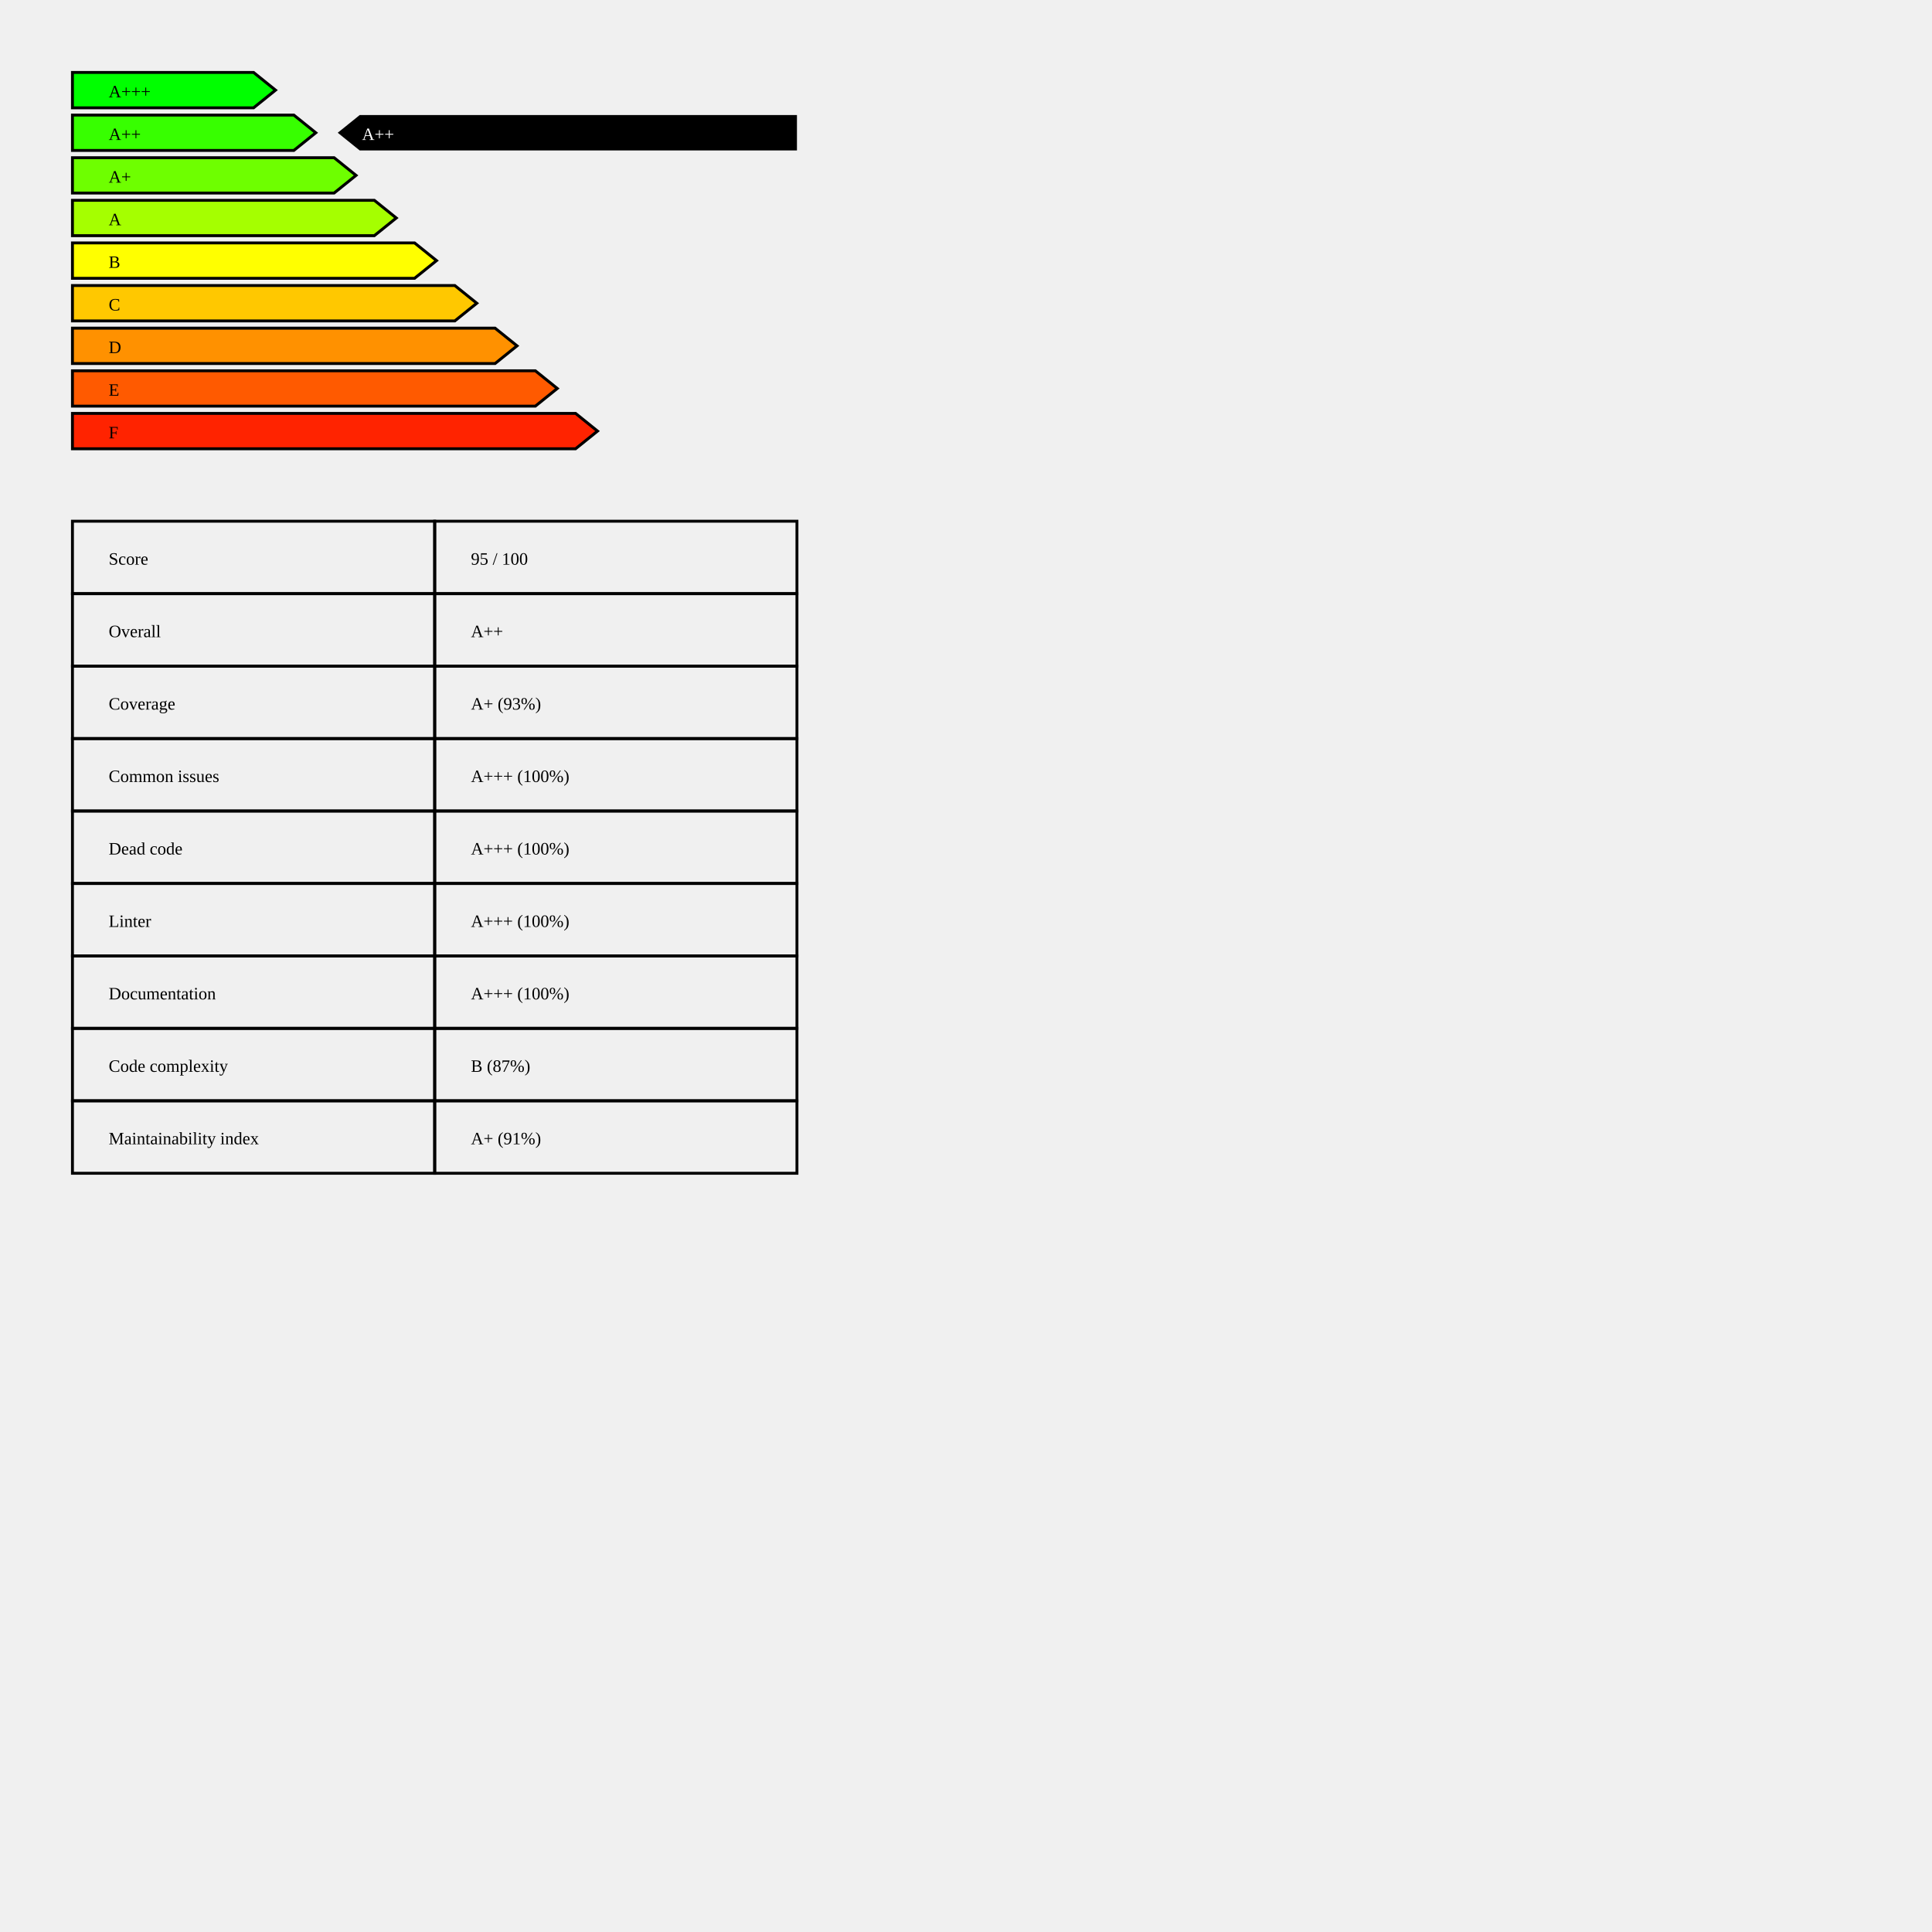
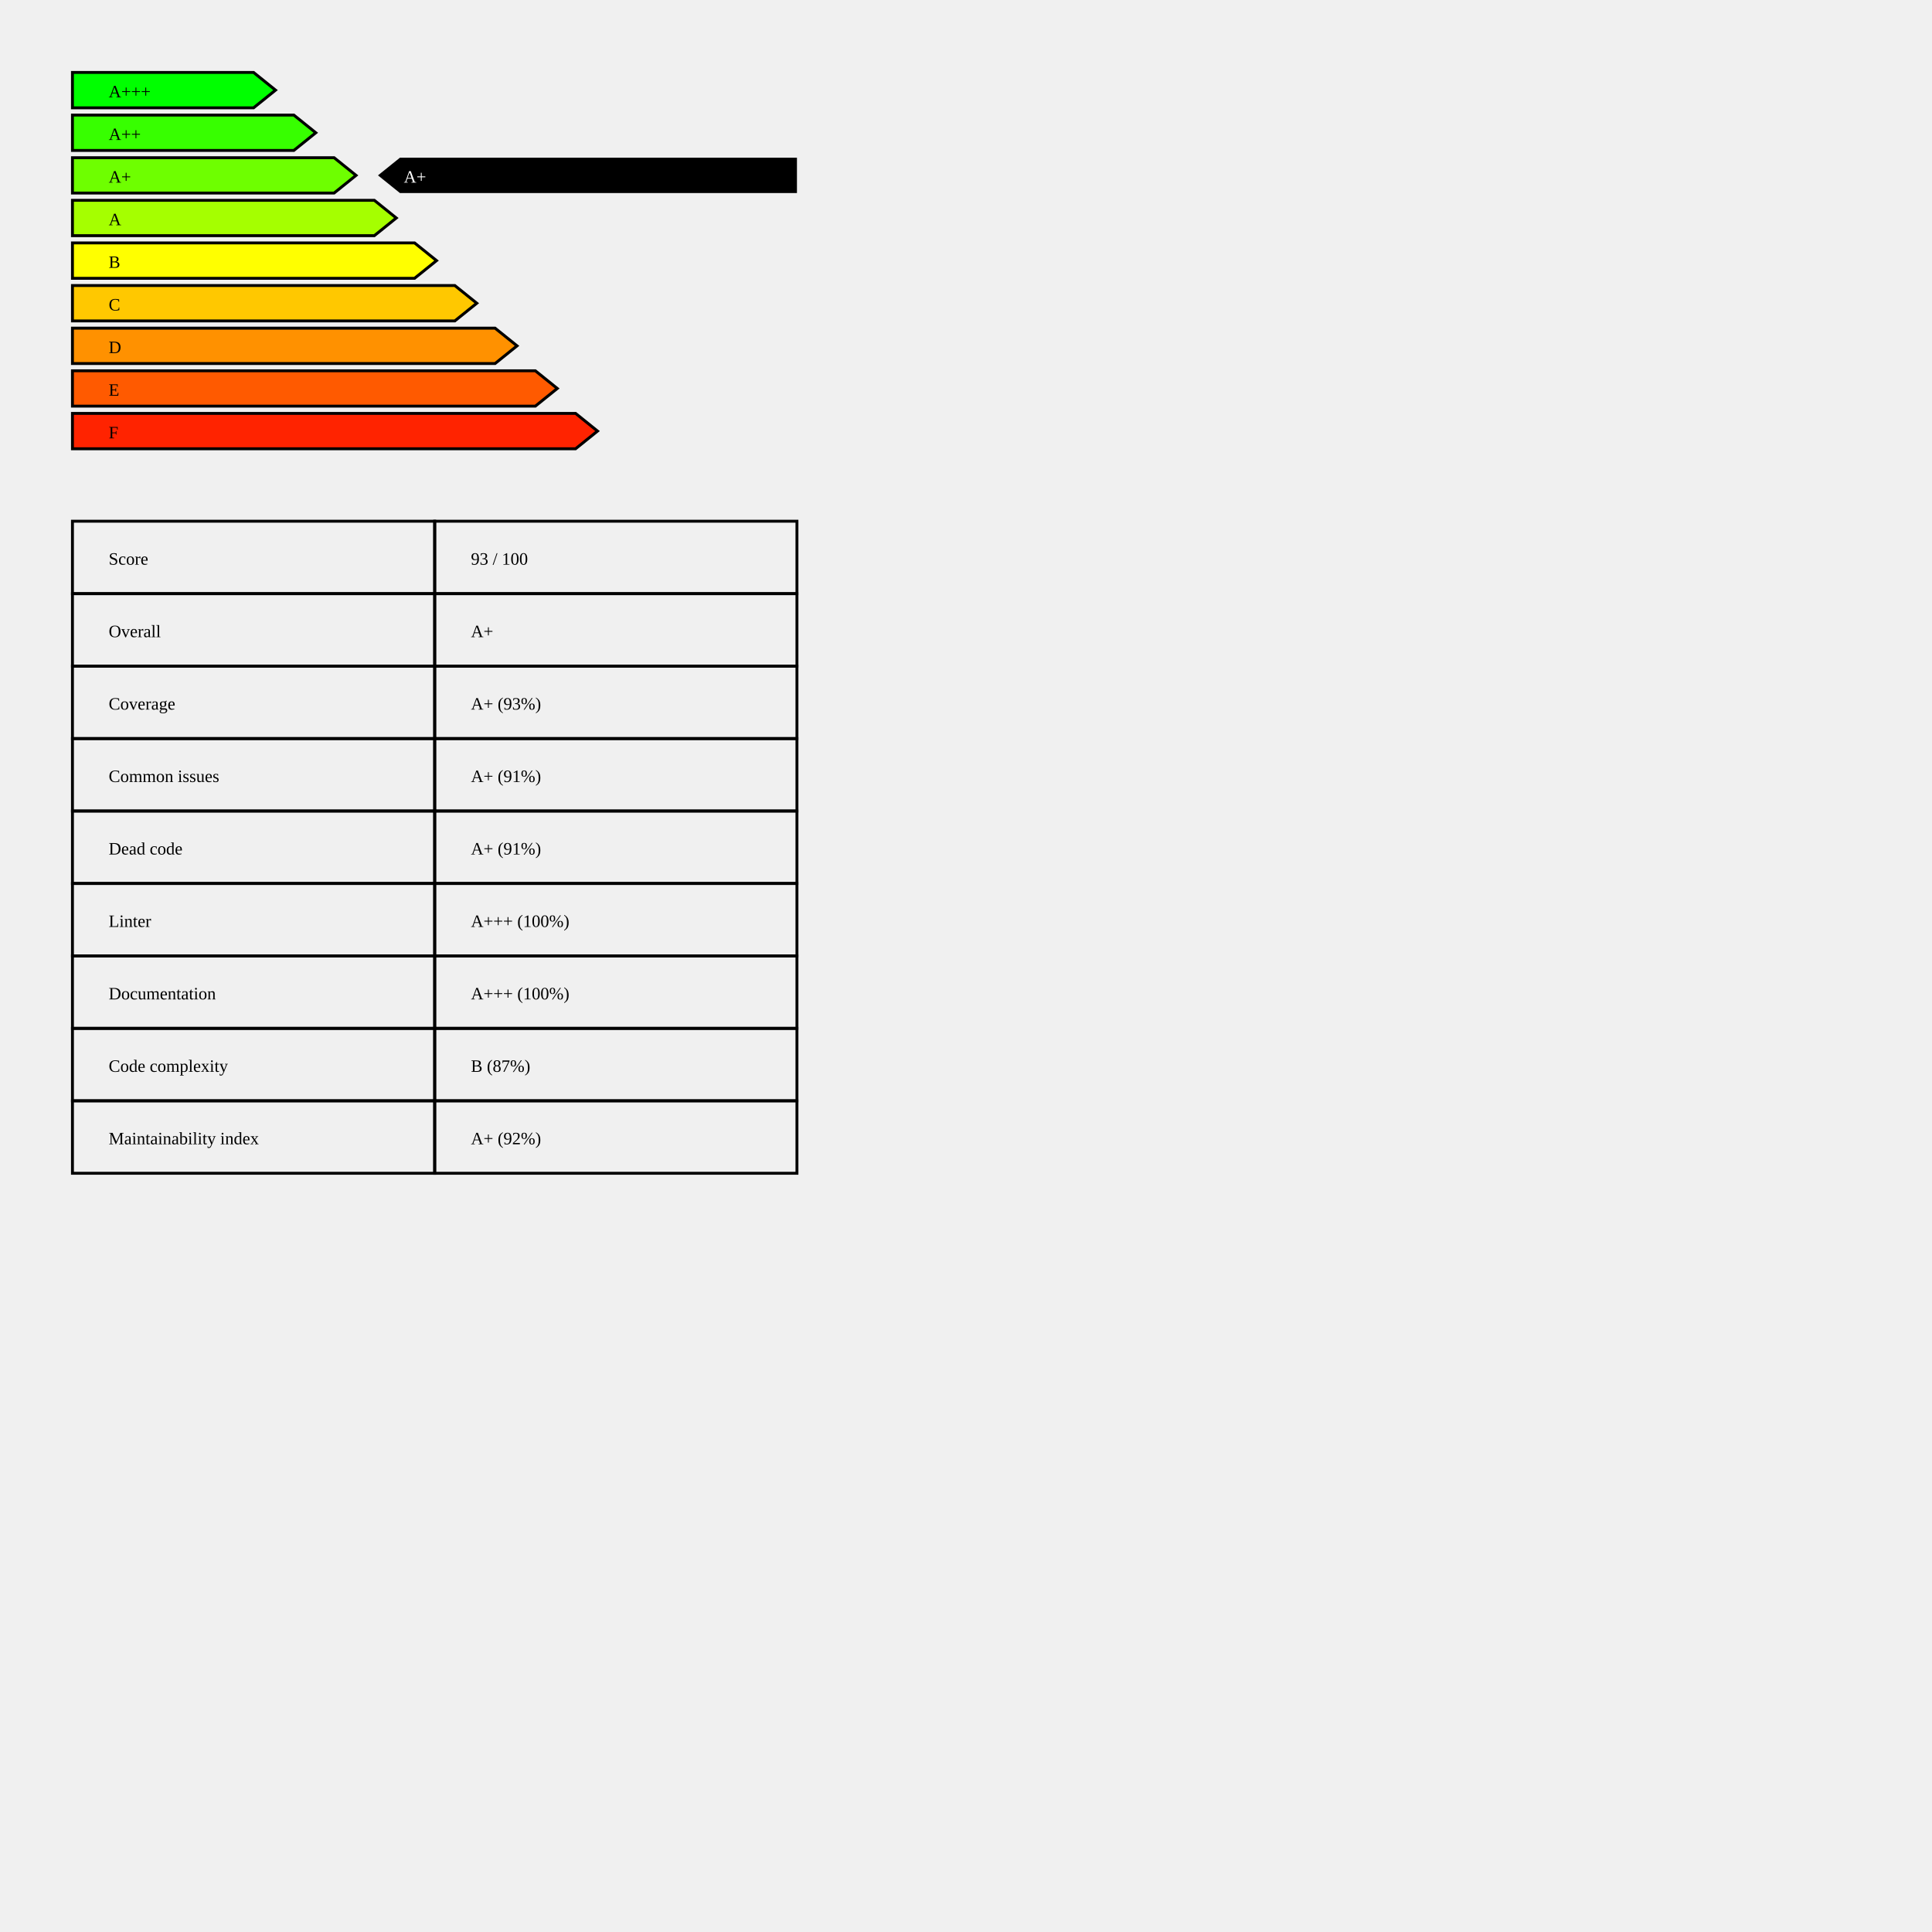
<svg xmlns="http://www.w3.org/2000/svg" baseProfile="full" height="1000pt" version="1.1" width="1000pt">
  <defs />
  <polygon points="50,50.0 175.0,50.0 190.152,62.206 175.0,74.412 50,74.412 50,50.0" style="fill:rgb(0 255 0);stroke:black;stroke-width:2;" />
  <text x="75.0" y="67.206">A+++</text>
  <polygon points="50,79.412 202.778,79.412 217.929,91.618 202.778,103.824 50,103.824 50,79.412" style="fill:rgb(55 255 0);stroke:black;stroke-width:2;" />
  <text x="75.0" y="96.618">A++</text>
  <polygon points="50,108.824 230.556,108.824 245.707,121.029 230.556,133.235 50,133.235 50,108.824" style="fill:rgb(110 255 0);stroke:black;stroke-width:2;" />
  <text x="75.0" y="126.029">A+</text>
  <polygon points="50,138.235 258.333,138.235 273.485,150.441 258.333,162.647 50,162.647 50,138.235" style="fill:rgb(165 255 0);stroke:black;stroke-width:2;" />
  <text x="75.0" y="155.441">A</text>
  <polygon points="50,167.647 286.111,167.647 301.263,179.853 286.111,192.059 50,192.059 50,167.647" style="fill:rgb(255 255 0);stroke:black;stroke-width:2;" />
  <text x="75.0" y="184.853">B</text>
  <polygon points="50,197.059 313.889,197.059 329.04,209.265 313.889,221.471 50,221.471 50,197.059" style="fill:rgb(255 200 0);stroke:black;stroke-width:2;" />
  <text x="75.0" y="214.265">C</text>
  <polygon points="50,226.471 341.667,226.471 356.818,238.676 341.667,250.882 50,250.882 50,226.471" style="fill:rgb(255 145 0);stroke:black;stroke-width:2;" />
  <text x="75.0" y="243.676">D</text>
  <polygon points="50,255.882 369.444,255.882 384.596,268.088 369.444,280.294 50,280.294 50,255.882" style="fill:rgb(255 90 0);stroke:black;stroke-width:2;" />
  <text x="75.0" y="273.088">E</text>
  <polygon points="50,285.294 397.222,285.294 412.374,297.5 397.222,309.706 50,309.706 50,285.294" style="fill:rgb(255 35 0);stroke:black;stroke-width:2;" />
  <text x="75.0" y="302.5">F</text>
-   <polygon points="248.232,79.412 233.081,91.618 248.232,103.824 550,103.824 550,79.412" style="fill:black;" />
-   <text fill="white" x="249.798" y="96.618">A++</text>
+   <polygon points="276.01,108.824 260.859,121.029 276.01,133.235 550,133.235 550,108.824" style="fill:black;" />
+   <text fill="white" x="278.687" y="126.029">A+</text>
  <text x="75.0" y="389.706">Score</text>
-   <text x="325.0" y="389.706">95 / 100</text>
+   <text x="325.0" y="389.706">93 / 100</text>
  <polygon points="50,359.706 300,359.706 300,409.706 50,409.706 50,359.706" style="fill:none; stroke:black;stroke-width:2;" />
  <polygon points="300,359.706 550,359.706 550,409.706 300,409.706 300,359.706" style="fill:none; stroke:black;stroke-width:2;" />
  <text x="75.0" y="439.706">Overall</text>
-   <text x="325.0" y="439.706">A++</text>
+   <text x="325.0" y="439.706">A+</text>
  <polygon points="50,409.706 300,409.706 300,459.706 50,459.706 50,409.706" style="fill:none; stroke:black;stroke-width:2;" />
  <polygon points="300,409.706 550,409.706 550,459.706 300,459.706 300,409.706" style="fill:none; stroke:black;stroke-width:2;" />
  <text x="75.0" y="489.706">Coverage</text>
  <text x="325.0" y="489.706">A+  (93%)</text>
  <polygon points="50,459.706 300,459.706 300,509.706 50,509.706 50,459.706" style="fill:none; stroke:black;stroke-width:2;" />
  <polygon points="300,459.706 550,459.706 550,509.706 300,509.706 300,459.706" style="fill:none; stroke:black;stroke-width:2;" />
  <text x="75.0" y="539.706">Common issues</text>
-   <text x="325.0" y="539.706">A+++  (100%)</text>
+   <text x="325.0" y="539.706">A+  (91%)</text>
  <polygon points="50,509.706 300,509.706 300,559.706 50,559.706 50,509.706" style="fill:none; stroke:black;stroke-width:2;" />
  <polygon points="300,509.706 550,509.706 550,559.706 300,559.706 300,509.706" style="fill:none; stroke:black;stroke-width:2;" />
  <text x="75.0" y="589.706">Dead code</text>
-   <text x="325.0" y="589.706">A+++  (100%)</text>
+   <text x="325.0" y="589.706">A+  (91%)</text>
  <polygon points="50,559.706 300,559.706 300,609.706 50,609.706 50,559.706" style="fill:none; stroke:black;stroke-width:2;" />
  <polygon points="300,559.706 550,559.706 550,609.706 300,609.706 300,559.706" style="fill:none; stroke:black;stroke-width:2;" />
  <text x="75.0" y="639.706">Linter</text>
  <text x="325.0" y="639.706">A+++  (100%)</text>
  <polygon points="50,609.706 300,609.706 300,659.706 50,659.706 50,609.706" style="fill:none; stroke:black;stroke-width:2;" />
  <polygon points="300,609.706 550,609.706 550,659.706 300,659.706 300,609.706" style="fill:none; stroke:black;stroke-width:2;" />
  <text x="75.0" y="689.706">Documentation</text>
  <text x="325.0" y="689.706">A+++  (100%)</text>
  <polygon points="50,659.706 300,659.706 300,709.706 50,709.706 50,659.706" style="fill:none; stroke:black;stroke-width:2;" />
  <polygon points="300,659.706 550,659.706 550,709.706 300,709.706 300,659.706" style="fill:none; stroke:black;stroke-width:2;" />
  <text x="75.0" y="739.706">Code complexity</text>
  <text x="325.0" y="739.706">B  (87%)</text>
  <polygon points="50,709.706 300,709.706 300,759.706 50,759.706 50,709.706" style="fill:none; stroke:black;stroke-width:2;" />
  <polygon points="300,709.706 550,709.706 550,759.706 300,759.706 300,709.706" style="fill:none; stroke:black;stroke-width:2;" />
  <text x="75.0" y="789.706">Maintainability index</text>
-   <text x="325.0" y="789.706">A+  (91%)</text>
+   <text x="325.0" y="789.706">A+  (92%)</text>
  <polygon points="50,759.706 300,759.706 300,809.706 50,809.706 50,759.706" style="fill:none; stroke:black;stroke-width:2;" />
  <polygon points="300,759.706 550,759.706 550,809.706 300,809.706 300,759.706" style="fill:none; stroke:black;stroke-width:2;" />
</svg>
